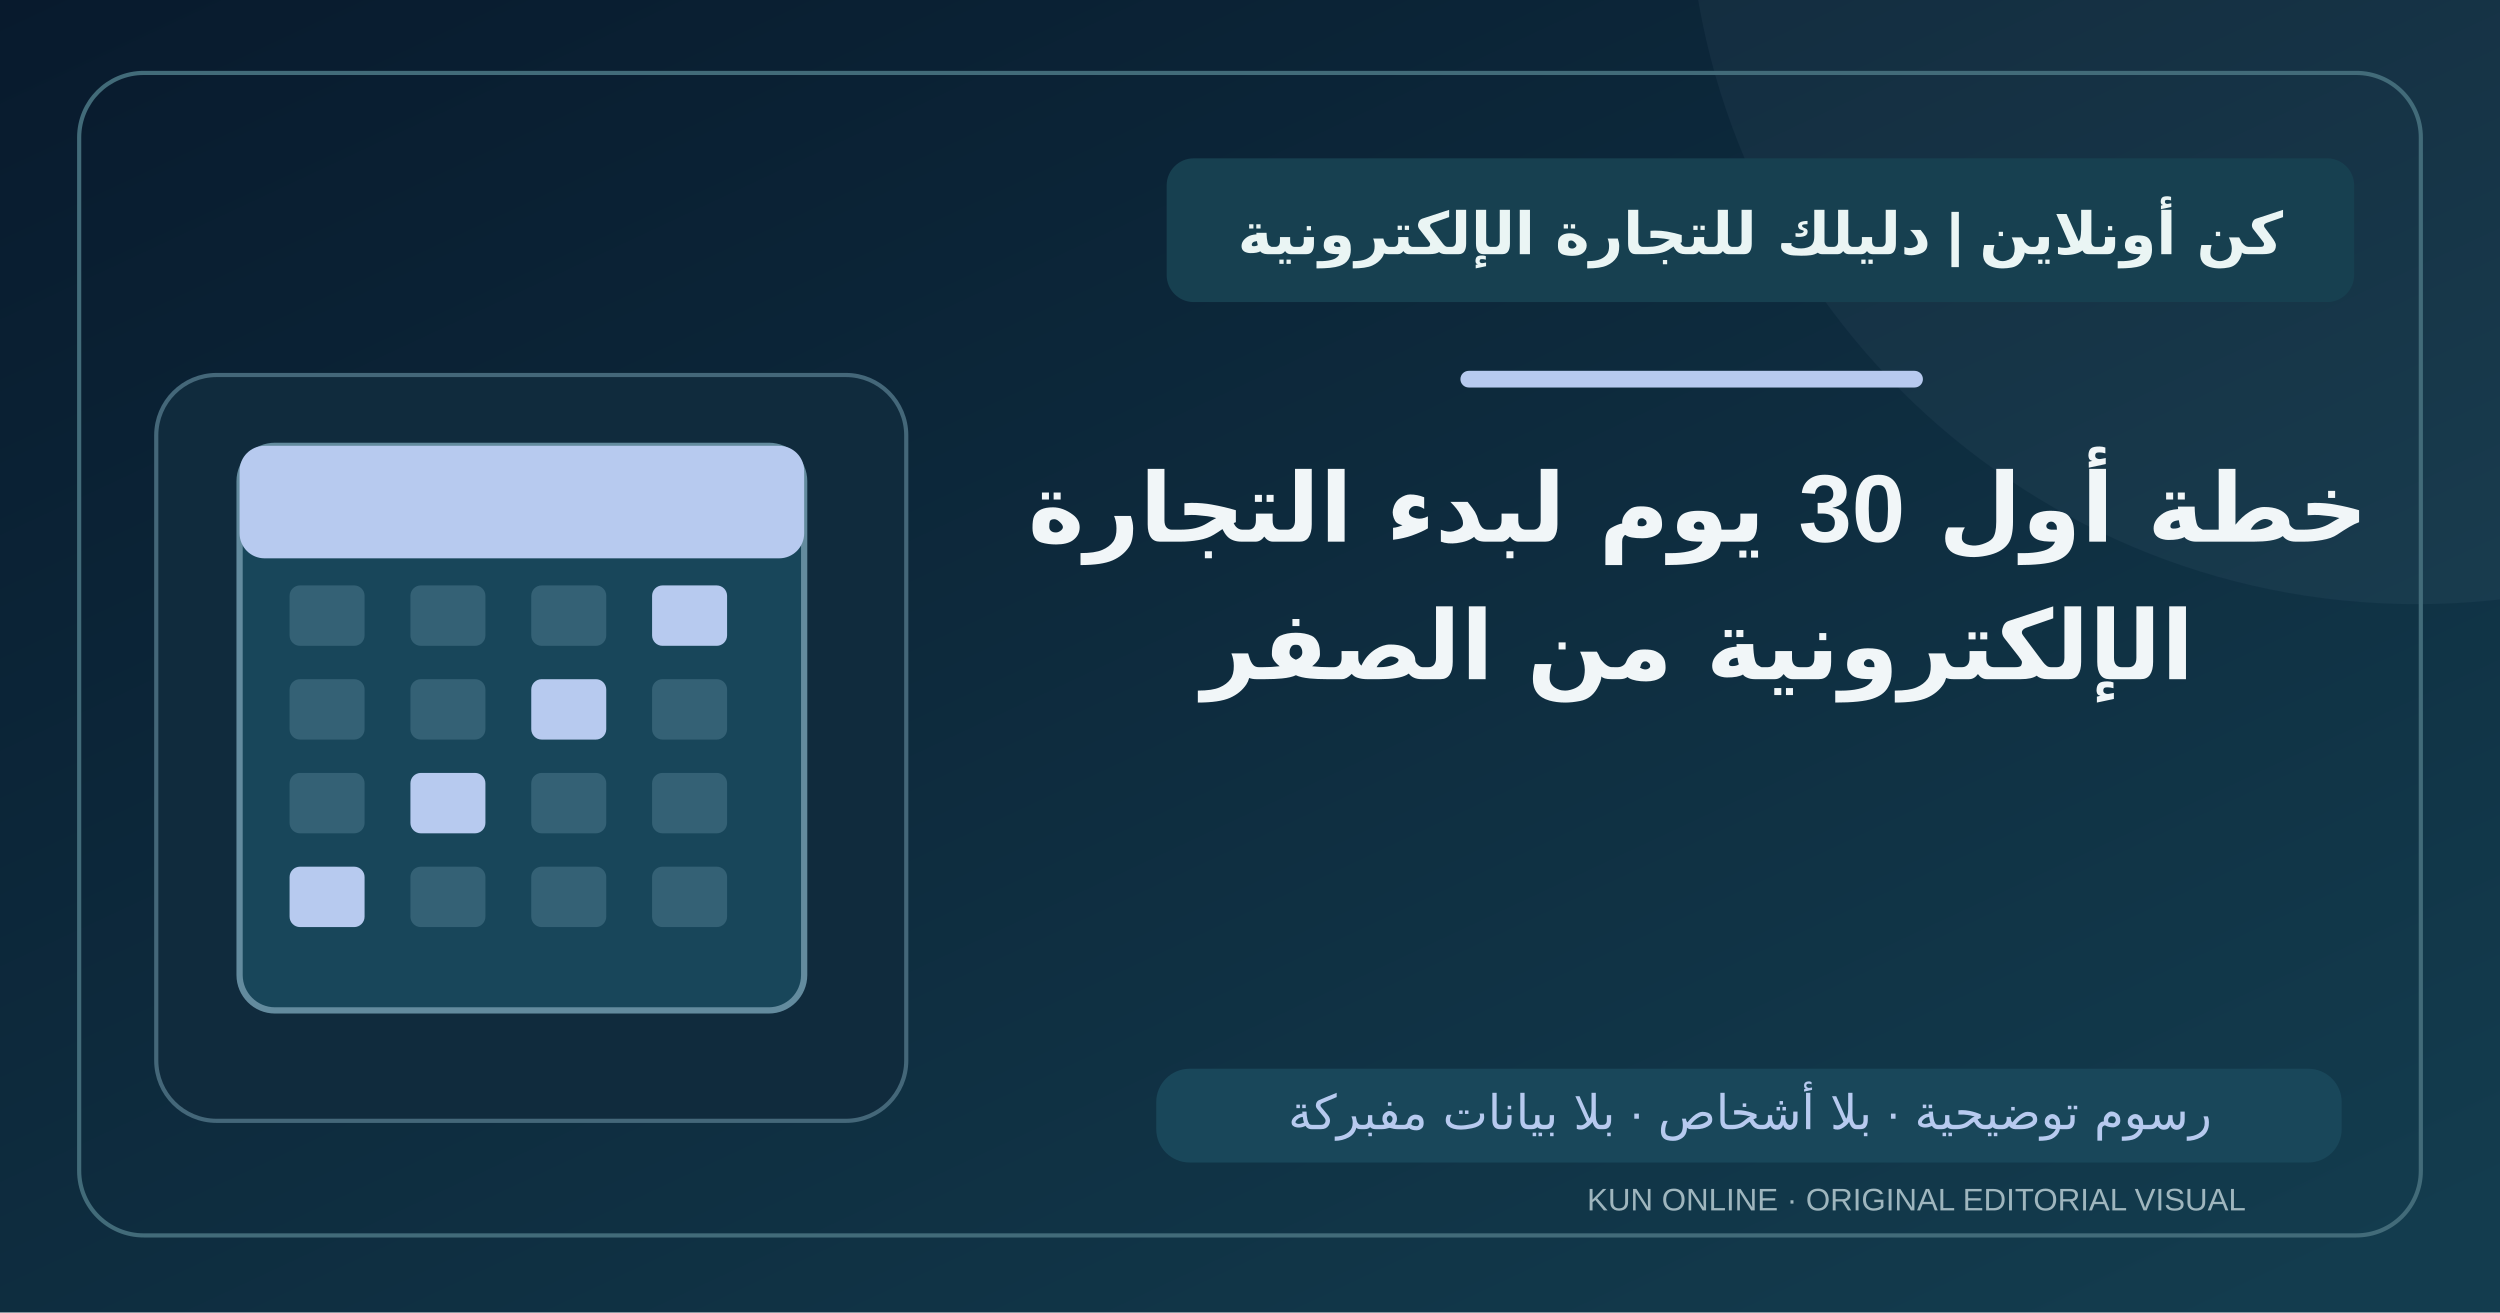
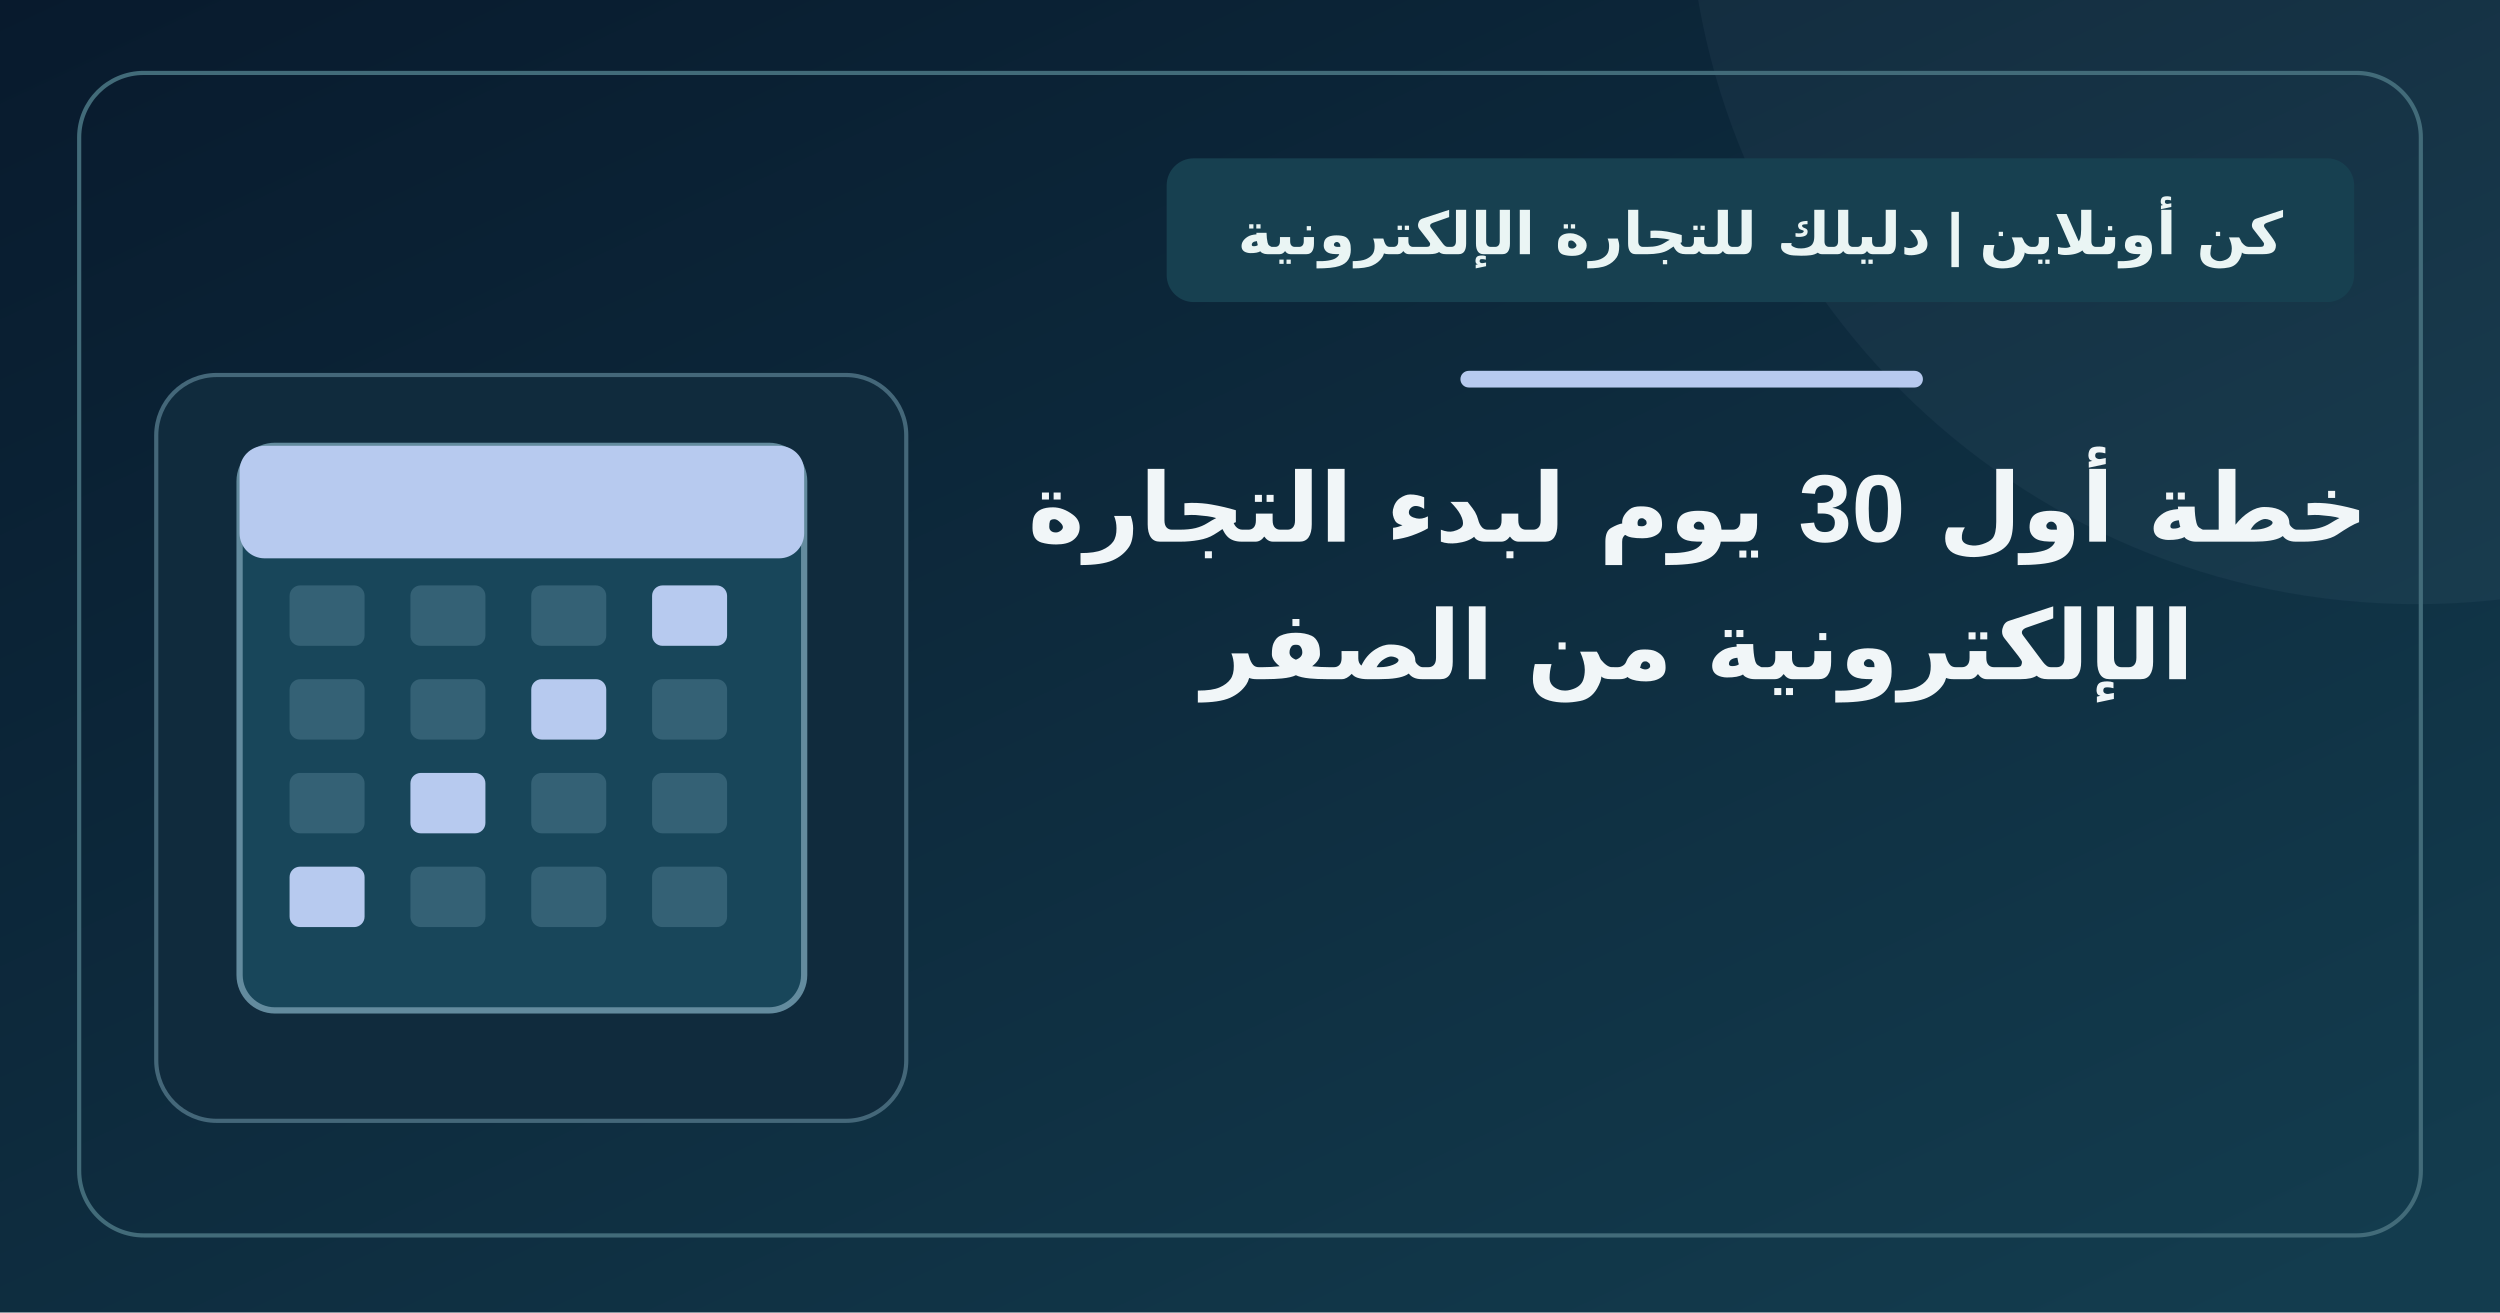
<svg xmlns="http://www.w3.org/2000/svg" width="1200" height="630" viewBox="0 0 1200 630" role="img" aria-labelledby="title desc">
  <defs>
    <linearGradient id="g" x2=".9" y2="1">
      <stop stop-color="#081a2d" />
      <stop offset="1" stop-color="#133c4e" />
    </linearGradient>
  </defs>
  <rect width="1200" height="630" fill="url(#g)" />
  <circle cx="1160" cy="-60" r="350" fill="#b7caef" opacity=".05" />
  <rect x="38" y="35" width="1124" height="558" rx="31" fill="none" stroke="#426b79" stroke-width="2" />
  <rect x="75" y="180" width="360" height="358" rx="29" fill="#102b3d" stroke="#446779" stroke-width="2" />
  <rect x="115" y="214" width="271" height="271" rx="17" fill="#18465a" stroke="#638b9e" stroke-width="3" />
  <rect x="115" y="214" width="271" height="54" rx="12" fill="#b7caef" stroke="none" stroke-width="3" />
  <rect x="139" y="281" width="36" height="29" rx="5" fill="#346175" stroke="none" stroke-width="3" />
  <rect x="197" y="281" width="36" height="29" rx="5" fill="#346175" stroke="none" stroke-width="3" />
  <rect x="255" y="281" width="36" height="29" rx="5" fill="#346175" stroke="none" stroke-width="3" />
  <rect x="313" y="281" width="36" height="29" rx="5" fill="#b7caef" stroke="none" stroke-width="3" />
  <rect x="139" y="326" width="36" height="29" rx="5" fill="#346175" stroke="none" stroke-width="3" />
  <rect x="197" y="326" width="36" height="29" rx="5" fill="#346175" stroke="none" stroke-width="3" />
  <rect x="255" y="326" width="36" height="29" rx="5" fill="#b7caef" stroke="none" stroke-width="3" />
  <rect x="313" y="326" width="36" height="29" rx="5" fill="#346175" stroke="none" stroke-width="3" />
  <rect x="139" y="371" width="36" height="29" rx="5" fill="#346175" stroke="none" stroke-width="3" />
  <rect x="197" y="371" width="36" height="29" rx="5" fill="#b7caef" stroke="none" stroke-width="3" />
  <rect x="255" y="371" width="36" height="29" rx="5" fill="#346175" stroke="none" stroke-width="3" />
  <rect x="313" y="371" width="36" height="29" rx="5" fill="#346175" stroke="none" stroke-width="3" />
  <rect x="139" y="416" width="36" height="29" rx="5" fill="#b7caef" stroke="none" stroke-width="3" />
  <rect x="197" y="416" width="36" height="29" rx="5" fill="#346175" stroke="none" stroke-width="3" />
  <rect x="255" y="416" width="36" height="29" rx="5" fill="#346175" stroke="none" stroke-width="3" />
  <rect x="313" y="416" width="36" height="29" rx="5" fill="#346175" stroke="none" stroke-width="3" />
  <rect x="560" y="76" width="570" height="69" rx="13" fill="#174050" />
  <text x="845" y="122" text-anchor="middle" direction="rtl" font-family="Cairo,Tajawal,Arial,sans-serif" font-weight="700" font-size="28" fill="#eaf5f4">كن أونلاين | دليلك للتجارة الإلكترونية</text>
  <rect x="701" y="178" width="222" height="8" rx="4" fill="#b7caef" />
  <text x="815" y="260" text-anchor="middle" direction="rtl" font-family="Cairo,Tajawal,Arial,sans-serif" font-weight="700" font-size="46" fill="#f1f6f8">خطة أول 30 يوم لبدء التجارة</text>
  <text x="815" y="326" text-anchor="middle" direction="rtl" font-family="Cairo,Tajawal,Arial,sans-serif" font-weight="700" font-size="46" fill="#f1f6f8">الإلكترونية من الصفر</text>
-   <rect x="555" y="513" width="569" height="45" rx="16" fill="#19475a" />
-   <text x="840" y="542" text-anchor="middle" direction="rtl" font-family="Cairo,Tajawal,Arial,sans-serif" font-size="23" fill="#b7caef">رسوم توضيحية · بلا أشخاص · بلا بيانات مفبركة</text>
-   <text x="1078" y="581" text-anchor="end" font-family="Arial,sans-serif" font-size="15" fill="#9fb6be">KUN ONLINE · ORIGINAL EDITORIAL VISUAL</text>
</svg>
